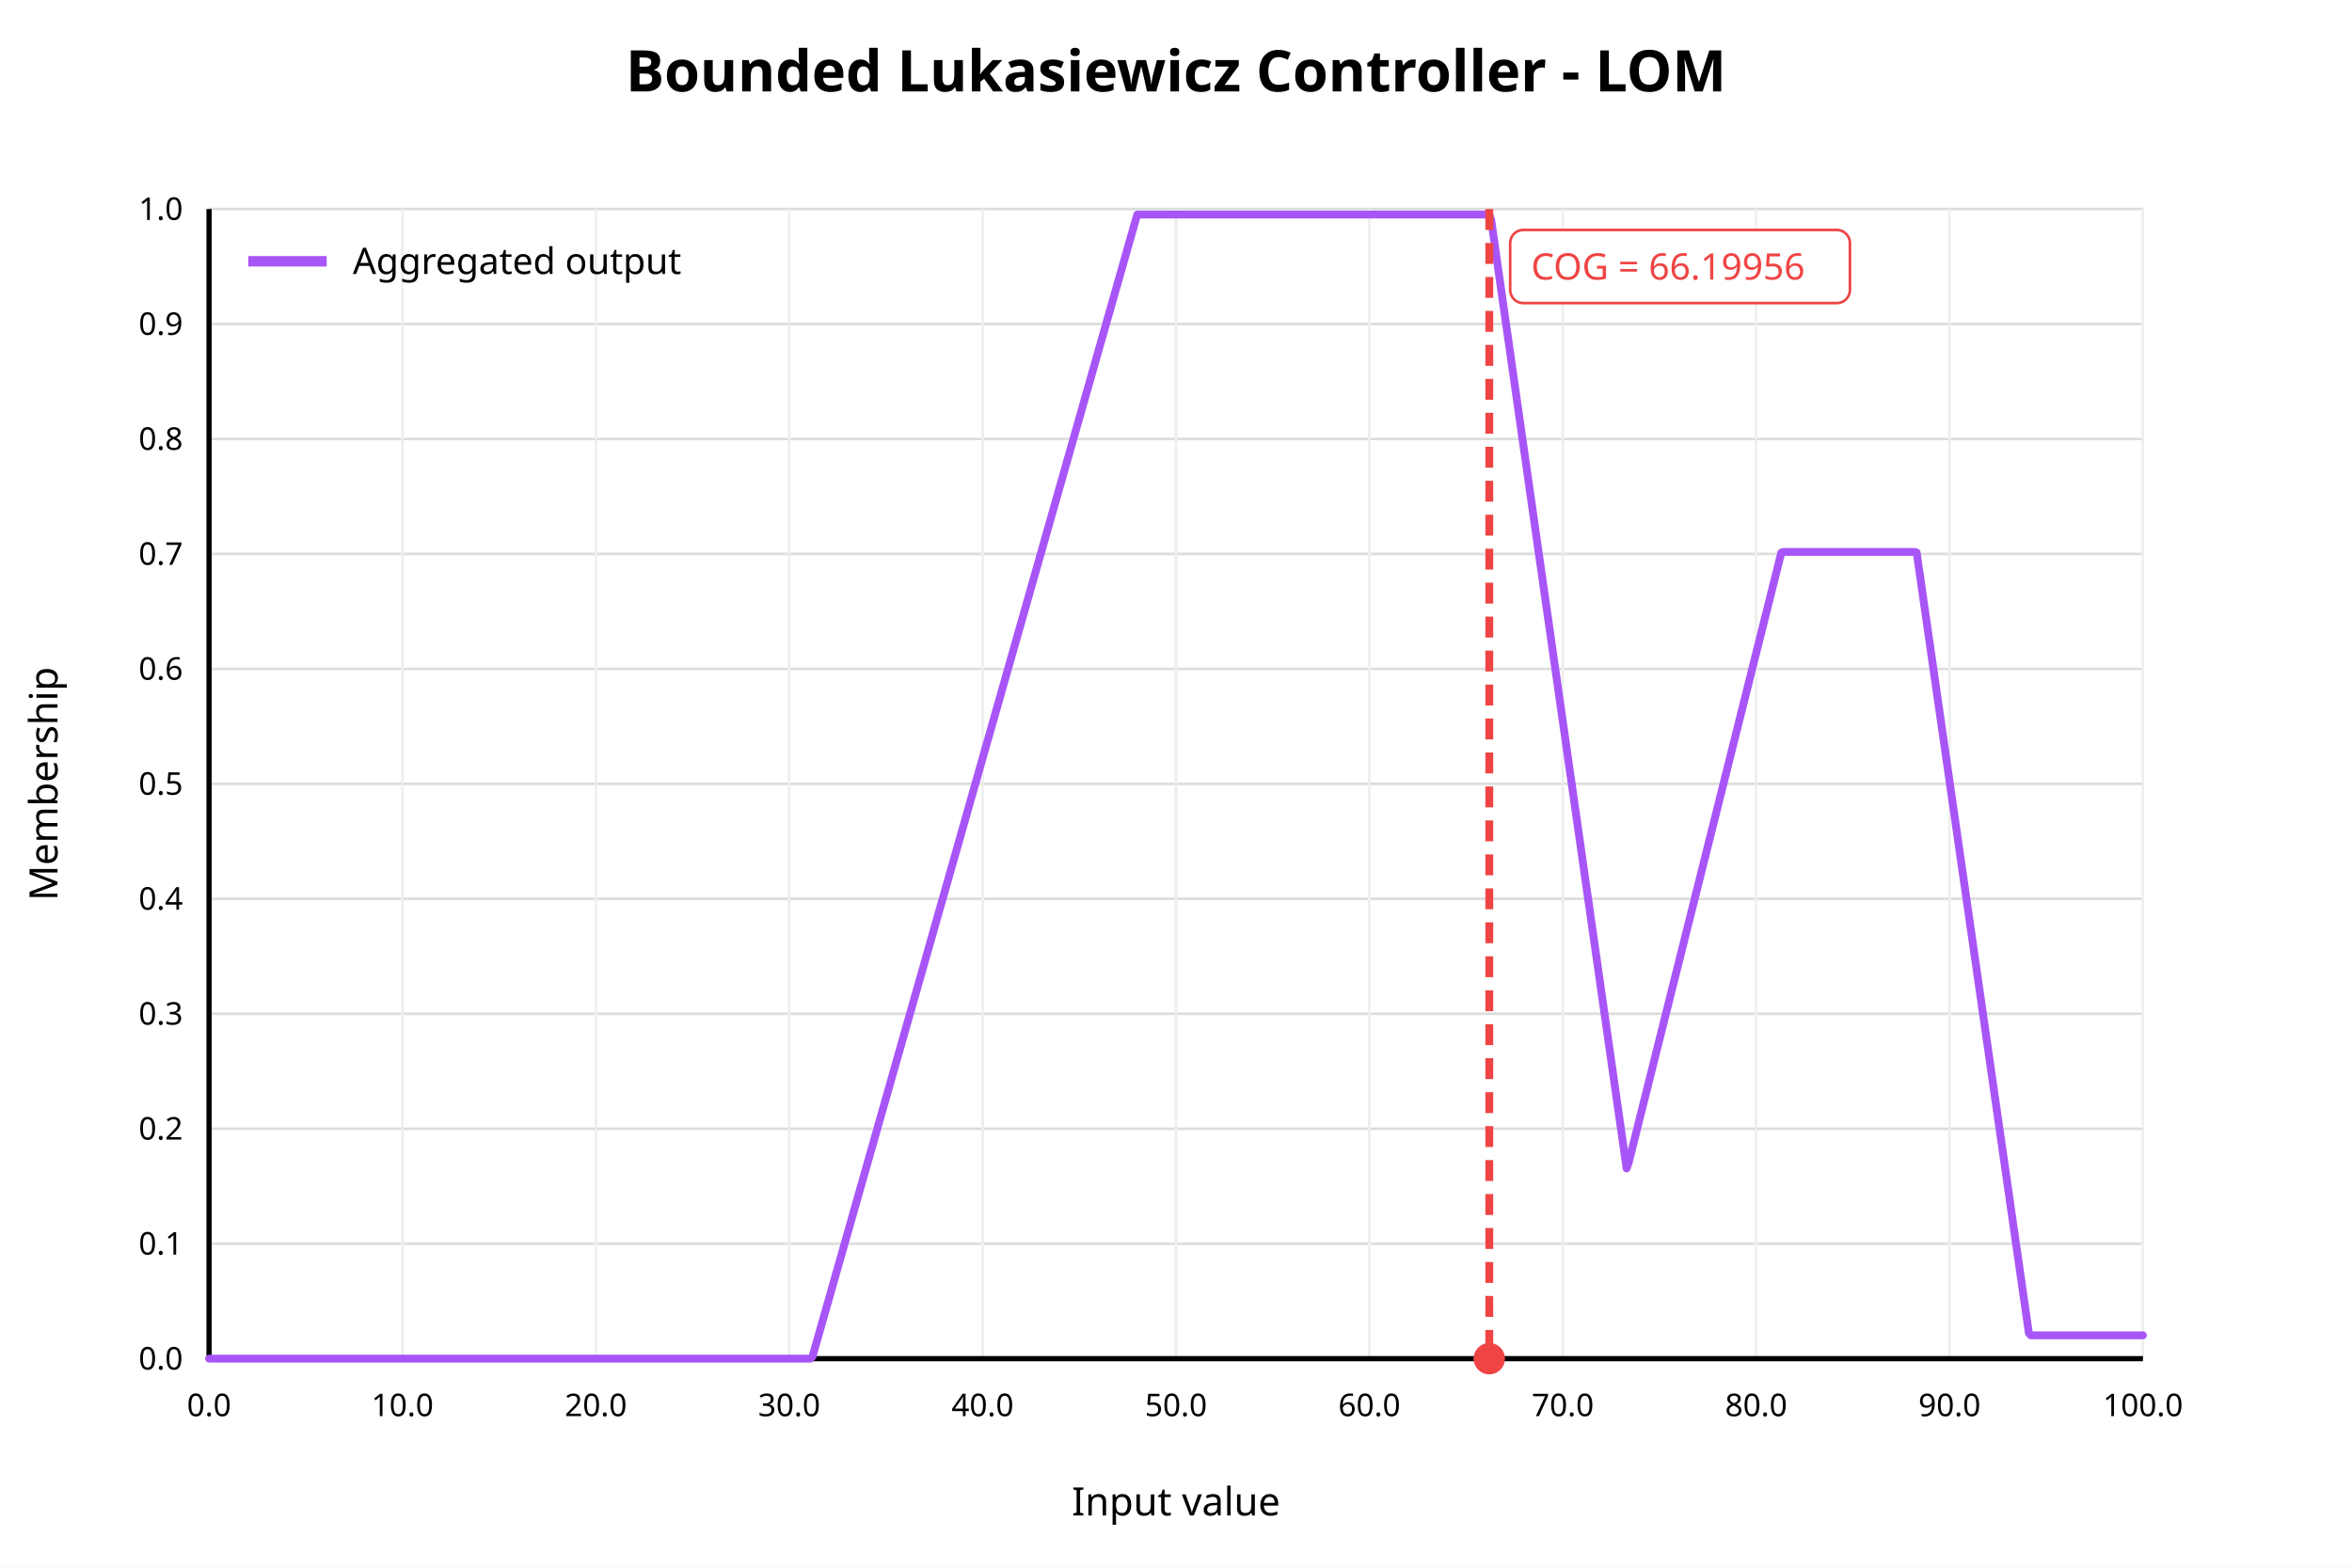
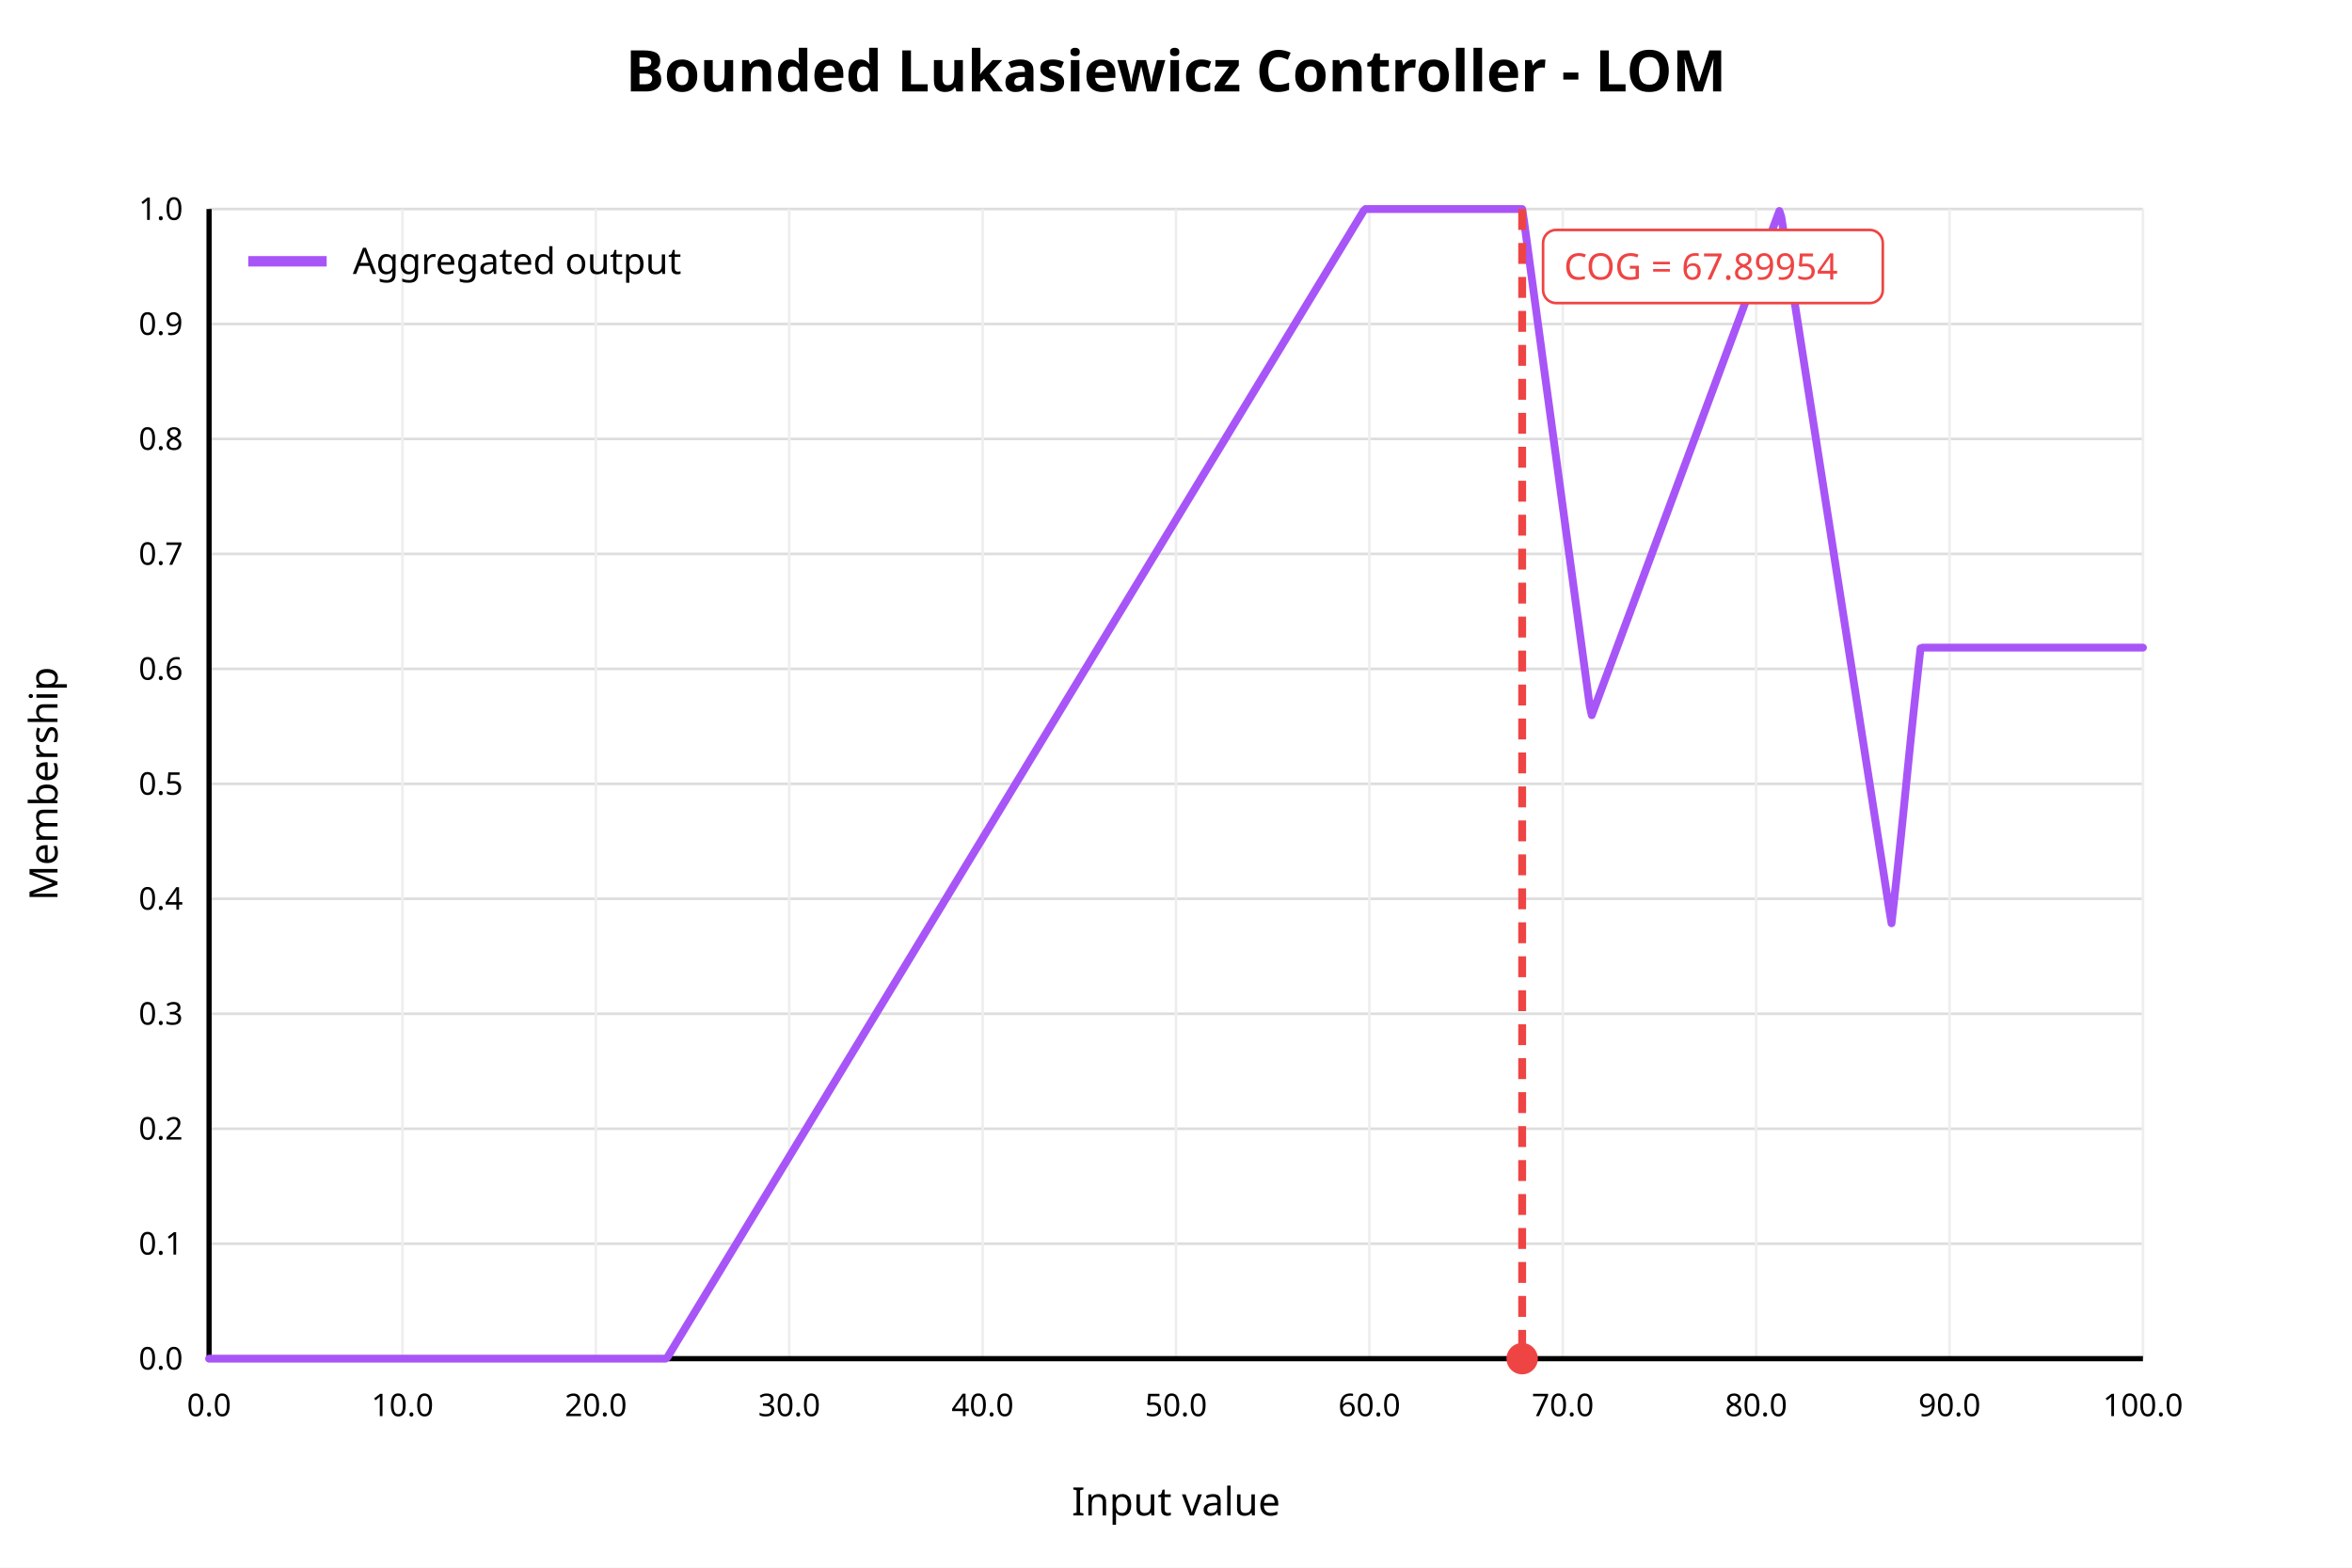
<svg xmlns="http://www.w3.org/2000/svg" width="900" height="600" viewBox="0 0 900 600">
  <rect x="0" y="0" width="900" height="600" fill="white" />
  <text x="450" y="35" text-anchor="middle" font-family="sans-serif" font-size="22" font-weight="bold" fill="black">Bounded Lukasiewicz Controller - LOM</text>
  <line x1="80" y1="520.00" x2="820" y2="520.00" stroke="#dddddd" stroke-width="1" />
  <text x="70" y="520.00" text-anchor="end" dominant-baseline="middle" font-family="sans-serif" font-size="12" fill="black">0.0</text>
  <line x1="80" y1="476.00" x2="820" y2="476.00" stroke="#dddddd" stroke-width="1" />
  <text x="70" y="476.00" text-anchor="end" dominant-baseline="middle" font-family="sans-serif" font-size="12" fill="black">0.1</text>
  <line x1="80" y1="432.00" x2="820" y2="432.00" stroke="#dddddd" stroke-width="1" />
  <text x="70" y="432.00" text-anchor="end" dominant-baseline="middle" font-family="sans-serif" font-size="12" fill="black">0.2</text>
  <line x1="80" y1="388.00" x2="820" y2="388.00" stroke="#dddddd" stroke-width="1" />
  <text x="70" y="388.00" text-anchor="end" dominant-baseline="middle" font-family="sans-serif" font-size="12" fill="black">0.3</text>
  <line x1="80" y1="344.00" x2="820" y2="344.00" stroke="#dddddd" stroke-width="1" />
  <text x="70" y="344.00" text-anchor="end" dominant-baseline="middle" font-family="sans-serif" font-size="12" fill="black">0.4</text>
  <line x1="80" y1="300.00" x2="820" y2="300.00" stroke="#dddddd" stroke-width="1" />
  <text x="70" y="300.00" text-anchor="end" dominant-baseline="middle" font-family="sans-serif" font-size="12" fill="black">0.5</text>
  <line x1="80" y1="256.00" x2="820" y2="256.00" stroke="#dddddd" stroke-width="1" />
  <text x="70" y="256.00" text-anchor="end" dominant-baseline="middle" font-family="sans-serif" font-size="12" fill="black">0.6</text>
  <line x1="80" y1="212.00" x2="820" y2="212.00" stroke="#dddddd" stroke-width="1" />
  <text x="70" y="212.00" text-anchor="end" dominant-baseline="middle" font-family="sans-serif" font-size="12" fill="black">0.7</text>
  <line x1="80" y1="168.00" x2="820" y2="168.00" stroke="#dddddd" stroke-width="1" />
  <text x="70" y="168.00" text-anchor="end" dominant-baseline="middle" font-family="sans-serif" font-size="12" fill="black">0.8</text>
  <line x1="80" y1="124.00" x2="820" y2="124.00" stroke="#dddddd" stroke-width="1" />
  <text x="70" y="124.00" text-anchor="end" dominant-baseline="middle" font-family="sans-serif" font-size="12" fill="black">0.9</text>
  <line x1="80" y1="80.00" x2="820" y2="80.00" stroke="#dddddd" stroke-width="1" />
  <text x="70" y="80.00" text-anchor="end" dominant-baseline="middle" font-family="sans-serif" font-size="12" fill="black">1.0</text>
  <line x1="80.00" y1="80" x2="80.00" y2="520" stroke="#eeeeee" stroke-width="1" />
  <text x="80.00" y="542" text-anchor="middle" font-family="sans-serif" font-size="12" fill="black">0.0</text>
  <line x1="154.00" y1="80" x2="154.00" y2="520" stroke="#eeeeee" stroke-width="1" />
  <text x="154.00" y="542" text-anchor="middle" font-family="sans-serif" font-size="12" fill="black">10.0</text>
  <line x1="228.00" y1="80" x2="228.00" y2="520" stroke="#eeeeee" stroke-width="1" />
  <text x="228.00" y="542" text-anchor="middle" font-family="sans-serif" font-size="12" fill="black">20.0</text>
  <line x1="302.00" y1="80" x2="302.00" y2="520" stroke="#eeeeee" stroke-width="1" />
  <text x="302.00" y="542" text-anchor="middle" font-family="sans-serif" font-size="12" fill="black">30.0</text>
  <line x1="376.00" y1="80" x2="376.00" y2="520" stroke="#eeeeee" stroke-width="1" />
  <text x="376.00" y="542" text-anchor="middle" font-family="sans-serif" font-size="12" fill="black">40.0</text>
  <line x1="450.00" y1="80" x2="450.00" y2="520" stroke="#eeeeee" stroke-width="1" />
  <text x="450.00" y="542" text-anchor="middle" font-family="sans-serif" font-size="12" fill="black">50.0</text>
  <line x1="524.00" y1="80" x2="524.00" y2="520" stroke="#eeeeee" stroke-width="1" />
  <text x="524.00" y="542" text-anchor="middle" font-family="sans-serif" font-size="12" fill="black">60.0</text>
  <line x1="598.00" y1="80" x2="598.00" y2="520" stroke="#eeeeee" stroke-width="1" />
  <text x="598.00" y="542" text-anchor="middle" font-family="sans-serif" font-size="12" fill="black">70.0</text>
  <line x1="672.00" y1="80" x2="672.00" y2="520" stroke="#eeeeee" stroke-width="1" />
  <text x="672.00" y="542" text-anchor="middle" font-family="sans-serif" font-size="12" fill="black">80.0</text>
  <line x1="746.00" y1="80" x2="746.00" y2="520" stroke="#eeeeee" stroke-width="1" />
  <text x="746.00" y="542" text-anchor="middle" font-family="sans-serif" font-size="12" fill="black">90.0</text>
  <line x1="820.00" y1="80" x2="820.00" y2="520" stroke="#eeeeee" stroke-width="1" />
  <text x="820.00" y="542" text-anchor="middle" font-family="sans-serif" font-size="12" fill="black">100.0</text>
  <line x1="80" y1="520" x2="820" y2="520" stroke="black" stroke-width="2" />
  <line x1="80" y1="80" x2="80" y2="520" stroke="black" stroke-width="2" />
  <text x="450" y="580" text-anchor="middle" font-family="sans-serif" font-size="15" fill="black">Input value</text>
  <text x="22" y="300" text-anchor="middle" font-family="sans-serif" font-size="15" fill="black" transform="rotate(-90 22 300)">Membership</text>
-   <polyline fill="none" stroke="#a855f7" stroke-width="3" stroke-linejoin="round" stroke-linecap="round" points="80.00,520.00 80.74,520.00 81.48,520.00 82.22,520.00 82.96,520.00 83.70,520.00 84.44,520.00 85.18,520.00 85.92,520.00 86.66,520.00 87.40,520.00 88.14,520.00 88.88,520.00 89.62,520.00 90.36,520.00 91.10,520.00 91.84,520.00 92.58,520.00 93.32,520.00 94.06,520.00 94.80,520.00 95.54,520.00 96.28,520.00 97.02,520.00 97.76,520.00 98.50,520.00 99.24,520.00 99.98,520.00 100.72,520.00 101.46,520.00 102.20,520.00 102.94,520.00 103.68,520.00 104.42,520.00 105.16,520.00 105.90,520.00 106.64,520.00 107.38,520.00 108.12,520.00 108.86,520.00 109.60,520.00 110.34,520.00 111.08,520.00 111.82,520.00 112.56,520.00 113.30,520.00 114.04,520.00 114.78,520.00 115.52,520.00 116.26,520.00 117.00,520.00 117.74,520.00 118.48,520.00 119.22,520.00 119.96,520.00 120.70,520.00 121.44,520.00 122.18,520.00 122.92,520.00 123.66,520.00 124.40,520.00 125.14,520.00 125.88,520.00 126.62,520.00 127.36,520.00 128.10,520.00 128.84,520.00 129.58,520.00 130.32,520.00 131.06,520.00 131.80,520.00 132.54,520.00 133.28,520.00 134.02,520.00 134.76,520.00 135.50,520.00 136.24,520.00 136.98,520.00 137.72,520.00 138.46,520.00 139.20,520.00 139.94,520.00 140.68,520.00 141.42,520.00 142.16,520.00 142.90,520.00 143.64,520.00 144.38,520.00 145.12,520.00 145.86,520.00 146.60,520.00 147.34,520.00 148.08,520.00 148.82,520.00 149.56,520.00 150.30,520.00 151.04,520.00 151.78,520.00 152.52,520.00 153.26,520.00 154.00,520.00 154.74,520.00 155.48,520.00 156.22,520.00 156.96,520.00 157.70,520.00 158.44,520.00 159.18,520.00 159.92,520.00 160.66,520.00 161.40,520.00 162.14,520.00 162.88,520.00 163.62,520.00 164.36,520.00 165.10,520.00 165.84,520.00 166.58,520.00 167.32,520.00 168.06,520.00 168.80,520.00 169.54,520.00 170.28,520.00 171.02,520.00 171.76,520.00 172.50,520.00 173.24,520.00 173.98,520.00 174.72,520.00 175.46,520.00 176.20,520.00 176.94,520.00 177.68,520.00 178.42,520.00 179.16,520.00 179.90,520.00 180.64,520.00 181.38,520.00 182.12,520.00 182.86,520.00 183.60,520.00 184.34,520.00 185.08,520.00 185.82,520.00 186.56,520.00 187.30,520.00 188.04,520.00 188.78,520.00 189.52,520.00 190.26,520.00 191.00,520.00 191.74,520.00 192.48,520.00 193.22,520.00 193.96,520.00 194.70,520.00 195.44,520.00 196.18,520.00 196.92,520.00 197.66,520.00 198.40,520.00 199.14,520.00 199.88,520.00 200.62,520.00 201.36,520.00 202.10,520.00 202.84,520.00 203.58,520.00 204.32,520.00 205.06,520.00 205.80,520.00 206.54,520.00 207.28,520.00 208.02,520.00 208.76,520.00 209.50,520.00 210.24,520.00 210.98,520.00 211.72,520.00 212.46,520.00 213.20,520.00 213.94,520.00 214.68,520.00 215.42,520.00 216.16,520.00 216.90,520.00 217.64,520.00 218.38,520.00 219.12,520.00 219.86,520.00 220.60,520.00 221.34,520.00 222.08,520.00 222.82,520.00 223.56,520.00 224.30,520.00 225.04,520.00 225.78,520.00 226.52,520.00 227.26,520.00 228.00,520.00 228.74,520.00 229.48,520.00 230.22,520.00 230.96,520.00 231.70,520.00 232.44,520.00 233.18,520.00 233.92,520.00 234.66,520.00 235.40,520.00 236.14,520.00 236.88,520.00 237.62,520.00 238.36,520.00 239.10,520.00 239.84,520.00 240.58,520.00 241.32,520.00 242.06,520.00 242.80,520.00 243.54,520.00 244.28,520.00 245.02,520.00 245.76,520.00 246.50,520.00 247.24,520.00 247.98,520.00 248.72,520.00 249.46,520.00 250.20,520.00 250.94,520.00 251.68,520.00 252.42,520.00 253.16,520.00 253.90,520.00 254.64,520.00 255.38,520.00 256.12,520.00 256.86,520.00 257.60,520.00 258.34,520.00 259.08,520.00 259.82,520.00 260.56,520.00 261.30,520.00 262.04,520.00 262.78,520.00 263.52,520.00 264.26,520.00 265.00,520.00 265.74,520.00 266.48,520.00 267.22,520.00 267.96,520.00 268.70,520.00 269.44,520.00 270.18,520.00 270.92,520.00 271.66,520.00 272.40,520.00 273.14,520.00 273.88,520.00 274.62,520.00 275.36,520.00 276.10,520.00 276.84,520.00 277.58,520.00 278.32,520.00 279.06,520.00 279.80,520.00 280.54,520.00 281.28,520.00 282.02,520.00 282.76,520.00 283.50,520.00 284.24,520.00 284.98,520.00 285.72,520.00 286.46,520.00 287.20,520.00 287.94,520.00 288.68,520.00 289.42,520.00 290.16,520.00 290.90,520.00 291.64,520.00 292.38,520.00 293.12,520.00 293.86,520.00 294.60,520.00 295.34,520.00 296.08,520.00 296.82,520.00 297.56,520.00 298.30,520.00 299.04,520.00 299.78,520.00 300.52,520.00 301.26,520.00 302.00,520.00 302.74,520.00 303.48,520.00 304.22,520.00 304.96,520.00 305.70,520.00 306.44,520.00 307.18,520.00 307.92,520.00 308.66,520.00 309.40,520.00 310.14,520.00 310.88,519.29 311.62,516.69 312.36,514.08 313.10,511.48 313.84,508.88 314.58,506.27 315.32,503.67 316.06,501.07 316.80,498.46 317.54,495.86 318.28,493.26 319.02,490.65 319.76,488.05 320.50,485.45 321.24,482.84 321.98,480.24 322.72,477.64 323.46,475.03 324.20,472.43 324.94,469.83 325.68,467.23 326.42,464.62 327.16,462.02 327.90,459.42 328.64,456.81 329.38,454.21 330.12,451.61 330.86,449.00 331.60,446.40 332.34,443.80 333.08,441.19 333.82,438.59 334.56,435.99 335.30,433.38 336.04,430.78 336.78,428.18 337.52,425.57 338.26,422.97 339.00,420.37 339.74,417.76 340.48,415.16 341.22,412.56 341.96,409.95 342.70,407.35 343.44,404.75 344.18,402.15 344.92,399.54 345.66,396.94 346.40,394.34 347.14,391.73 347.88,389.13 348.62,386.53 349.36,383.92 350.10,381.32 350.84,378.72 351.58,376.11 352.32,373.51 353.06,370.91 353.80,368.30 354.54,365.70 355.28,363.10 356.02,360.49 356.76,357.89 357.50,355.29 358.24,352.68 358.98,350.08 359.72,347.48 360.46,344.88 361.20,342.27 361.94,339.67 362.68,337.07 363.42,334.46 364.16,331.86 364.90,329.26 365.64,326.65 366.38,324.05 367.12,321.45 367.86,318.84 368.60,316.24 369.34,313.64 370.08,311.03 370.82,308.43 371.56,305.83 372.30,303.22 373.04,300.62 373.78,298.02 374.52,295.41 375.26,292.81 376.00,290.21 376.74,287.60 377.48,285.00 378.22,282.40 378.96,279.80 379.70,277.19 380.44,274.59 381.18,271.99 381.92,269.38 382.66,266.78 383.40,264.18 384.14,261.57 384.88,258.97 385.62,256.37 386.36,253.76 387.10,251.16 387.84,248.56 388.58,245.95 389.32,243.35 390.06,240.75 390.80,238.14 391.54,235.54 392.28,232.94 393.02,230.33 393.76,227.73 394.50,225.13 395.24,222.52 395.98,219.92 396.72,217.32 397.46,214.72 398.20,212.11 398.94,209.51 399.68,206.91 400.42,204.30 401.16,201.70 401.90,199.10 402.64,196.49 403.38,193.89 404.12,191.29 404.86,188.68 405.60,186.08 406.34,183.48 407.08,180.87 407.82,178.27 408.56,175.67 409.30,173.06 410.04,170.46 410.78,167.86 411.52,165.25 412.26,162.65 413.00,160.05 413.74,157.45 414.48,154.84 415.22,152.24 415.96,149.64 416.70,147.03 417.44,144.43 418.18,141.83 418.92,139.22 419.66,136.62 420.40,134.02 421.14,131.41 421.88,128.81 422.62,126.21 423.36,123.60 424.10,121.00 424.84,118.40 425.58,115.79 426.32,113.19 427.06,110.59 427.80,107.98 428.54,105.38 429.28,102.78 430.02,100.18 430.76,97.57 431.50,94.97 432.24,92.37 432.98,89.76 433.72,87.16 434.46,84.56 435.20,82.12 435.94,82.12 436.68,82.12 437.42,82.12 438.16,82.12 438.90,82.12 439.64,82.12 440.38,82.12 441.12,82.12 441.86,82.12 442.60,82.12 443.34,82.12 444.08,82.12 444.82,82.12 445.56,82.12 446.30,82.12 447.04,82.12 447.78,82.12 448.52,82.12 449.26,82.12 450.00,82.12 450.74,82.12 451.48,82.12 452.22,82.12 452.96,82.12 453.70,82.12 454.44,82.12 455.18,82.12 455.92,82.12 456.66,82.12 457.40,82.12 458.14,82.12 458.88,82.12 459.62,82.12 460.36,82.12 461.10,82.12 461.84,82.12 462.58,82.12 463.32,82.12 464.06,82.12 464.80,82.12 465.54,82.12 466.28,82.12 467.02,82.12 467.76,82.12 468.50,82.12 469.24,82.12 469.98,82.12 470.72,82.12 471.46,82.12 472.20,82.12 472.94,82.12 473.68,82.12 474.42,82.12 475.16,82.12 475.90,82.12 476.64,82.12 477.38,82.12 478.12,82.12 478.86,82.12 479.60,82.12 480.34,82.12 481.08,82.12 481.82,82.12 482.56,82.12 483.30,82.12 484.04,82.12 484.78,82.12 485.52,82.12 486.26,82.12 487.00,82.12 487.74,82.12 488.48,82.12 489.22,82.12 489.96,82.12 490.70,82.12 491.44,82.12 492.18,82.12 492.92,82.12 493.66,82.12 494.40,82.12 495.14,82.12 495.88,82.12 496.62,82.12 497.36,82.12 498.10,82.12 498.84,82.12 499.58,82.12 500.32,82.12 501.06,82.12 501.80,82.12 502.54,82.12 503.28,82.12 504.02,82.12 504.76,82.12 505.50,82.12 506.24,82.12 506.98,82.12 507.72,82.12 508.46,82.12 509.20,82.12 509.94,82.12 510.68,82.12 511.42,82.12 512.16,82.12 512.90,82.12 513.64,82.12 514.38,82.12 515.12,82.12 515.86,82.12 516.60,82.12 517.34,82.12 518.08,82.12 518.82,82.12 519.56,82.12 520.30,82.12 521.04,82.12 521.78,82.12 522.52,82.12 523.26,82.12 524.00,82.12 524.74,82.12 525.48,82.12 526.22,82.12 526.96,82.12 527.70,82.12 528.44,82.12 529.18,82.12 529.92,82.12 530.66,82.12 531.40,82.12 532.14,82.12 532.88,82.12 533.62,82.12 534.36,82.12 535.10,82.12 535.84,82.12 536.58,82.12 537.32,82.12 538.06,82.12 538.80,82.12 539.54,82.12 540.28,82.12 541.02,82.12 541.76,82.12 542.50,82.12 543.24,82.12 543.98,82.12 544.72,82.12 545.46,82.12 546.20,82.12 546.94,82.12 547.68,82.12 548.42,82.12 549.16,82.12 549.90,82.12 550.64,82.12 551.38,82.12 552.12,82.12 552.86,82.12 553.60,82.12 554.34,82.12 555.08,82.12 555.82,82.12 556.56,82.12 557.30,82.12 558.04,82.12 558.78,82.12 559.52,82.12 560.26,82.12 561.00,82.12 561.74,82.12 562.48,82.12 563.22,82.12 563.96,82.12 564.70,82.12 565.44,82.12 566.18,82.12 566.92,82.12 567.66,82.12 568.40,82.12 569.14,82.12 569.88,82.12 570.62,84.21 571.36,89.39 572.10,94.58 572.84,99.76 573.58,104.95 574.32,110.13 575.06,115.32 575.80,120.50 576.54,125.69 577.28,130.87 578.02,136.06 578.76,141.24 579.50,146.43 580.24,151.61 580.98,156.80 581.72,161.99 582.46,167.17 583.20,172.36 583.94,177.54 584.68,182.73 585.42,187.91 586.16,193.10 586.90,198.28 587.64,203.47 588.38,208.65 589.12,213.84 589.86,219.02 590.60,224.21 591.34,229.39 592.08,234.58 592.82,239.77 593.56,244.95 594.30,250.14 595.04,255.32 595.78,260.51 596.52,265.69 597.26,270.88 598.00,276.06 598.74,281.25 599.48,286.43 600.22,291.62 600.96,296.80 601.70,301.99 602.44,307.17 603.18,312.36 603.92,317.54 604.66,322.73 605.40,327.92 606.14,333.10 606.88,338.29 607.62,343.47 608.36,348.66 609.10,353.84 609.84,359.03 610.58,364.21 611.32,369.40 612.06,374.58 612.80,379.77 613.54,384.95 614.28,390.14 615.02,395.32 615.76,400.51 616.50,405.70 617.24,410.88 617.98,416.07 618.72,421.25 619.46,426.44 620.20,431.62 620.94,436.81 621.68,441.99 622.42,447.18 623.16,445.18 623.90,442.22 624.64,439.26 625.38,436.30 626.12,433.35 626.86,430.39 627.60,427.43 628.34,424.47 629.08,421.51 629.82,418.56 630.56,415.60 631.30,412.64 632.04,409.68 632.78,406.73 633.52,403.77 634.26,400.81 635.00,397.85 635.74,394.90 636.48,391.94 637.22,388.98 637.96,386.02 638.70,383.07 639.44,380.11 640.18,377.15 640.92,374.19 641.66,371.24 642.40,368.28 643.14,365.32 643.88,362.36 644.62,359.40 645.36,356.45 646.10,353.49 646.84,350.53 647.58,347.57 648.32,344.62 649.06,341.66 649.80,338.70 650.54,335.74 651.28,332.79 652.02,329.83 652.76,326.87 653.50,323.91 654.24,320.96 654.98,318.00 655.72,315.04 656.46,312.08 657.20,309.13 657.94,306.17 658.68,303.21 659.42,300.25 660.16,297.29 660.90,294.34 661.64,291.38 662.38,288.42 663.12,285.46 663.86,282.51 664.60,279.55 665.34,276.59 666.08,273.63 666.82,270.68 667.56,267.72 668.30,264.76 669.04,261.80 669.78,258.85 670.52,255.89 671.26,252.93 672.00,249.97 672.74,247.01 673.48,244.06 674.22,241.10 674.96,238.14 675.70,235.18 676.44,232.23 677.18,229.27 677.92,226.31 678.66,223.35 679.40,220.40 680.14,217.44 680.88,214.48 681.62,211.52 682.36,211.23 683.10,211.23 683.84,211.23 684.58,211.23 685.32,211.23 686.06,211.23 686.80,211.23 687.54,211.23 688.28,211.23 689.02,211.23 689.76,211.23 690.50,211.23 691.24,211.23 691.98,211.23 692.72,211.23 693.46,211.23 694.20,211.23 694.94,211.23 695.68,211.23 696.42,211.23 697.16,211.23 697.90,211.23 698.64,211.23 699.38,211.23 700.12,211.23 700.86,211.23 701.60,211.23 702.34,211.23 703.08,211.23 703.82,211.23 704.56,211.23 705.30,211.23 706.04,211.23 706.78,211.23 707.52,211.23 708.26,211.23 709.00,211.23 709.74,211.23 710.48,211.23 711.22,211.23 711.96,211.23 712.70,211.23 713.44,211.23 714.18,211.23 714.92,211.23 715.66,211.23 716.40,211.23 717.14,211.23 717.88,211.23 718.62,211.23 719.36,211.23 720.10,211.23 720.84,211.23 721.58,211.23 722.32,211.23 723.06,211.23 723.80,211.23 724.54,211.23 725.28,211.23 726.02,211.23 726.76,211.23 727.50,211.23 728.24,211.23 728.98,211.23 729.72,211.23 730.46,211.23 731.20,211.23 731.94,211.23 732.68,211.23 733.42,211.47 734.16,216.62 734.90,221.77 735.64,226.92 736.38,232.07 737.12,237.22 737.86,242.37 738.60,247.51 739.34,252.66 740.08,257.81 740.82,262.96 741.56,268.11 742.30,273.26 743.04,278.41 743.78,283.56 744.52,288.71 745.26,293.86 746.00,299.01 746.74,304.16 747.48,309.31 748.22,314.46 748.96,319.61 749.70,324.76 750.44,329.91 751.18,335.06 751.92,340.20 752.66,345.35 753.40,350.50 754.14,355.65 754.88,360.80 755.62,365.95 756.36,371.10 757.10,376.25 757.84,381.40 758.58,386.55 759.32,391.70 760.06,396.85 760.80,402.00 761.54,407.15 762.28,412.30 763.02,417.45 763.76,422.60 764.50,427.74 765.24,432.89 765.98,438.04 766.72,443.19 767.46,448.34 768.20,453.49 768.94,458.64 769.68,463.79 770.42,468.94 771.16,474.09 771.90,479.24 772.64,484.39 773.38,489.54 774.12,494.69 774.86,499.84 775.60,504.99 776.34,510.14 777.08,511.07 777.82,511.07 778.56,511.07 779.30,511.07 780.04,511.07 780.78,511.07 781.52,511.07 782.26,511.07 783.00,511.07 783.74,511.07 784.48,511.07 785.22,511.07 785.96,511.07 786.70,511.07 787.44,511.07 788.18,511.07 788.92,511.07 789.66,511.07 790.40,511.07 791.14,511.07 791.88,511.07 792.62,511.07 793.36,511.07 794.10,511.07 794.84,511.07 795.58,511.07 796.32,511.07 797.06,511.07 797.80,511.07 798.54,511.07 799.28,511.07 800.02,511.07 800.76,511.07 801.50,511.07 802.24,511.07 802.98,511.07 803.72,511.07 804.46,511.07 805.20,511.07 805.94,511.07 806.68,511.07 807.42,511.07 808.16,511.07 808.90,511.07 809.64,511.07 810.38,511.07 811.12,511.07 811.86,511.07 812.60,511.07 813.34,511.07 814.08,511.07 814.82,511.07 815.56,511.07 816.30,511.07 817.04,511.07 817.78,511.07 818.52,511.07 819.26,511.07 820.00,511.07" />
-   <line x1="569.88" y1="80" x2="569.88" y2="520" stroke="#ef4444" stroke-width="3" stroke-dasharray="8 5" />
-   <circle cx="569.88" cy="520" r="6" fill="#ef4444" />
-   <rect x="577.88" y="88" width="130" height="28" rx="5" fill="white" stroke="#ef4444" />
-   <text x="585.88" y="107" font-family="sans-serif" font-size="14" fill="#ef4444">COG = 66.19956</text>
+   <polyline fill="none" stroke="#a855f7" stroke-width="3" stroke-linejoin="round" stroke-linecap="round" points="80.00,520.00 80.74,520.00 81.48,520.00 82.22,520.00 82.96,520.00 83.70,520.00 84.44,520.00 85.18,520.00 85.92,520.00 86.66,520.00 87.40,520.00 88.14,520.00 88.88,520.00 89.62,520.00 90.36,520.00 91.10,520.00 91.84,520.00 92.58,520.00 93.32,520.00 94.06,520.00 94.80,520.00 95.54,520.00 96.28,520.00 97.02,520.00 97.76,520.00 98.50,520.00 99.24,520.00 99.98,520.00 100.72,520.00 101.46,520.00 102.20,520.00 102.94,520.00 103.68,520.00 104.42,520.00 105.16,520.00 105.90,520.00 106.64,520.00 107.38,520.00 108.12,520.00 108.86,520.00 109.60,520.00 110.34,520.00 111.08,520.00 111.82,520.00 112.56,520.00 113.30,520.00 114.04,520.00 114.78,520.00 115.52,520.00 116.26,520.00 117.00,520.00 117.74,520.00 118.48,520.00 119.22,520.00 119.96,520.00 120.70,520.00 121.44,520.00 122.18,520.00 122.92,520.00 123.66,520.00 124.40,520.00 125.14,520.00 125.88,520.00 126.62,520.00 127.36,520.00 128.10,520.00 128.84,520.00 129.58,520.00 130.32,520.00 131.06,520.00 131.80,520.00 132.54,520.00 133.28,520.00 134.02,520.00 134.76,520.00 135.50,520.00 136.24,520.00 136.98,520.00 137.72,520.00 138.46,520.00 139.20,520.00 139.94,520.00 140.68,520.00 141.42,520.00 142.16,520.00 142.90,520.00 143.64,520.00 144.38,520.00 145.12,520.00 145.86,520.00 146.60,520.00 147.34,520.00 148.08,520.00 148.82,520.00 149.56,520.00 150.30,520.00 151.04,520.00 151.78,520.00 152.52,520.00 153.26,520.00 154.00,520.00 154.74,520.00 155.48,520.00 156.22,520.00 156.96,520.00 157.70,520.00 158.44,520.00 159.18,520.00 159.92,520.00 160.66,520.00 161.40,520.00 162.14,520.00 162.88,520.00 163.62,520.00 164.36,520.00 165.10,520.00 165.84,520.00 166.58,520.00 167.32,520.00 168.06,520.00 168.80,520.00 169.54,520.00 170.28,520.00 171.02,520.00 171.76,520.00 172.50,520.00 173.24,520.00 173.98,520.00 174.72,520.00 175.46,520.00 176.20,520.00 176.94,520.00 177.68,520.00 178.42,520.00 179.16,520.00 179.90,520.00 180.64,520.00 181.38,520.00 182.12,520.00 182.86,520.00 183.60,520.00 184.34,520.00 185.08,520.00 185.82,520.00 186.56,520.00 187.30,520.00 188.04,520.00 188.78,520.00 189.52,520.00 190.26,520.00 191.00,520.00 191.74,520.00 192.48,520.00 193.22,520.00 193.96,520.00 194.70,520.00 195.44,520.00 196.18,520.00 196.92,520.00 197.66,520.00 198.40,520.00 199.14,520.00 199.88,520.00 200.62,520.00 201.36,520.00 202.10,520.00 202.84,520.00 203.58,520.00 204.32,520.00 205.06,520.00 205.80,520.00 206.54,520.00 207.28,520.00 208.02,520.00 208.76,520.00 209.50,520.00 210.24,520.00 210.98,520.00 211.72,520.00 212.46,520.00 213.20,520.00 213.94,520.00 214.68,520.00 215.42,520.00 216.16,520.00 216.90,520.00 217.64,520.00 218.38,520.00 219.12,520.00 219.86,520.00 220.60,520.00 221.34,520.00 222.08,520.00 222.82,520.00 223.56,520.00 224.30,520.00 225.04,520.00 225.78,520.00 226.52,520.00 227.26,520.00 228.00,520.00 228.74,520.00 229.48,520.00 230.22,520.00 230.96,520.00 231.70,520.00 232.44,520.00 233.18,520.00 233.92,520.00 234.66,520.00 235.40,520.00 236.14,520.00 236.88,520.00 237.62,520.00 238.36,520.00 239.10,520.00 239.84,520.00 240.58,520.00 241.32,520.00 242.06,520.00 242.80,520.00 243.54,520.00 244.28,520.00 245.02,520.00 245.76,520.00 246.50,520.00 247.24,520.00 247.98,520.00 248.72,520.00 249.46,520.00 250.20,520.00 250.94,520.00 251.68,520.00 252.42,520.00 253.16,520.00 253.90,520.00 254.64,520.00 255.38,519.49 256.12,518.27 256.86,517.05 257.60,515.83 258.34,514.61 259.08,513.39 259.82,512.17 260.56,510.95 261.30,509.73 262.04,508.52 262.78,507.30 263.52,506.08 264.26,504.86 265.00,503.64 265.74,502.42 266.48,501.20 267.22,499.98 267.96,498.77 268.70,497.55 269.44,496.33 270.18,495.11 270.92,493.89 271.66,492.67 272.40,491.45 273.14,490.23 273.88,489.01 274.62,487.80 275.36,486.58 276.10,485.36 276.84,484.14 277.58,482.92 278.32,481.70 279.06,480.48 279.80,479.26 280.54,478.04 281.28,476.83 282.02,475.61 282.76,474.39 283.50,473.17 284.24,471.95 284.98,470.73 285.72,469.51 286.46,468.29 287.20,467.08 287.94,465.86 288.68,464.64 289.42,463.42 290.16,462.20 290.90,460.98 291.64,459.76 292.38,458.54 293.12,457.32 293.86,456.11 294.60,454.89 295.34,453.67 296.08,452.45 296.82,451.23 297.56,450.01 298.30,448.79 299.04,447.57 299.78,446.35 300.52,445.14 301.26,443.92 302.00,442.70 302.74,441.48 303.48,440.26 304.22,439.04 304.96,437.82 305.70,436.60 306.44,435.39 307.18,434.17 307.92,432.95 308.66,431.73 309.40,430.51 310.14,429.29 310.88,428.07 311.62,426.85 312.36,425.63 313.10,424.42 313.84,423.20 314.58,421.98 315.32,420.76 316.06,419.54 316.80,418.32 317.54,417.10 318.28,415.88 319.02,414.66 319.76,413.45 320.50,412.23 321.24,411.01 321.98,409.79 322.72,408.57 323.46,407.35 324.20,406.13 324.94,404.91 325.68,403.70 326.42,402.48 327.16,401.26 327.90,400.04 328.64,398.82 329.38,397.60 330.12,396.38 330.86,395.16 331.60,393.94 332.34,392.73 333.08,391.51 333.82,390.29 334.56,389.07 335.30,387.85 336.04,386.63 336.78,385.41 337.52,384.19 338.26,382.97 339.00,381.76 339.74,380.54 340.48,379.32 341.22,378.10 341.96,376.88 342.70,375.66 343.44,374.44 344.18,373.22 344.92,372.01 345.66,370.79 346.40,369.57 347.14,368.35 347.88,367.13 348.62,365.91 349.36,364.69 350.10,363.47 350.84,362.25 351.58,361.04 352.32,359.82 353.06,358.60 353.80,357.38 354.54,356.16 355.28,354.94 356.02,353.72 356.76,352.50 357.50,351.28 358.24,350.07 358.98,348.85 359.72,347.63 360.46,346.41 361.20,345.19 361.94,343.97 362.68,342.75 363.42,341.53 364.16,340.32 364.90,339.10 365.64,337.88 366.38,336.66 367.12,335.44 367.86,334.22 368.60,333.00 369.34,331.78 370.08,330.56 370.82,329.35 371.56,328.13 372.30,326.91 373.04,325.69 373.78,324.47 374.52,323.25 375.26,322.03 376.00,320.81 376.74,319.59 377.48,318.38 378.22,317.16 378.96,315.94 379.70,314.72 380.44,313.50 381.18,312.28 381.92,311.06 382.66,309.84 383.40,308.62 384.14,307.41 384.88,306.19 385.62,304.97 386.36,303.75 387.10,302.53 387.84,301.31 388.58,300.09 389.32,298.87 390.06,297.66 390.80,296.44 391.54,295.22 392.28,294.00 393.02,292.78 393.76,291.56 394.50,290.34 395.24,289.12 395.98,287.90 396.72,286.69 397.46,285.47 398.20,284.25 398.94,283.03 399.68,281.81 400.42,280.59 401.16,279.37 401.90,278.15 402.64,276.93 403.38,275.72 404.12,274.50 404.86,273.28 405.60,272.06 406.34,270.84 407.08,269.62 407.82,268.40 408.56,267.18 409.30,265.97 410.04,264.75 410.78,263.53 411.52,262.31 412.26,261.09 413.00,259.87 413.74,258.65 414.48,257.43 415.22,256.21 415.96,255.00 416.70,253.78 417.44,252.56 418.18,251.34 418.92,250.12 419.66,248.90 420.40,247.68 421.14,246.46 421.88,245.24 422.62,244.03 423.36,242.81 424.10,241.59 424.84,240.37 425.58,239.15 426.32,237.93 427.06,236.71 427.80,235.49 428.54,234.28 429.28,233.06 430.02,231.84 430.76,230.62 431.50,229.40 432.24,228.18 432.98,226.96 433.72,225.74 434.46,224.52 435.20,223.31 435.94,222.09 436.68,220.87 437.42,219.65 438.16,218.43 438.90,217.21 439.64,215.99 440.38,214.77 441.12,213.55 441.86,212.34 442.60,211.12 443.34,209.90 444.08,208.68 444.82,207.46 445.56,206.24 446.30,205.02 447.04,203.80 447.78,202.59 448.52,201.37 449.26,200.15 450.00,198.93 450.74,197.71 451.48,196.49 452.22,195.27 452.96,194.05 453.70,192.83 454.44,191.62 455.18,190.40 455.92,189.18 456.66,187.96 457.40,186.74 458.14,185.52 458.88,184.30 459.62,183.08 460.36,181.86 461.10,180.65 461.84,179.43 462.58,178.21 463.32,176.99 464.06,175.77 464.80,174.55 465.54,173.33 466.28,172.11 467.02,170.90 467.76,169.68 468.50,168.46 469.24,167.24 469.98,166.02 470.72,164.80 471.46,163.58 472.20,162.36 472.94,161.14 473.68,159.93 474.42,158.71 475.16,157.49 475.90,156.27 476.64,155.05 477.38,153.83 478.12,152.61 478.86,151.39 479.60,150.17 480.34,148.96 481.08,147.74 481.82,146.52 482.56,145.30 483.30,144.08 484.04,142.86 484.78,141.64 485.52,140.42 486.26,139.21 487.00,137.99 487.74,136.77 488.48,135.55 489.22,134.33 489.96,133.11 490.70,131.89 491.44,130.67 492.18,129.45 492.92,128.24 493.66,127.02 494.40,125.80 495.14,124.58 495.88,123.36 496.62,122.14 497.36,120.92 498.10,119.70 498.84,118.48 499.58,117.27 500.32,116.05 501.06,114.83 501.80,113.61 502.54,112.39 503.28,111.17 504.02,109.95 504.76,108.73 505.50,107.52 506.24,106.30 506.98,105.08 507.72,103.86 508.46,102.64 509.20,101.42 509.94,100.20 510.68,98.98 511.42,97.76 512.16,96.55 512.90,95.33 513.64,94.11 514.38,92.89 515.12,91.67 515.86,90.45 516.60,89.23 517.34,88.01 518.08,86.79 518.82,85.58 519.56,84.36 520.30,83.14 521.04,81.92 521.78,80.70 522.52,80.00 523.26,80.00 524.00,80.00 524.74,80.00 525.48,80.00 526.22,80.00 526.96,80.00 527.70,80.00 528.44,80.00 529.18,80.00 529.92,80.00 530.66,80.00 531.40,80.00 532.14,80.00 532.88,80.00 533.62,80.00 534.36,80.00 535.10,80.00 535.84,80.00 536.58,80.00 537.32,80.00 538.06,80.00 538.80,80.00 539.54,80.00 540.28,80.00 541.02,80.00 541.76,80.00 542.50,80.00 543.24,80.00 543.98,80.00 544.72,80.00 545.46,80.00 546.20,80.00 546.94,80.00 547.68,80.00 548.42,80.00 549.16,80.00 549.90,80.00 550.64,80.00 551.38,80.00 552.12,80.00 552.86,80.00 553.60,80.00 554.34,80.00 555.08,80.00 555.82,80.00 556.56,80.00 557.30,80.00 558.04,80.00 558.78,80.00 559.52,80.00 560.26,80.00 561.00,80.00 561.74,80.00 562.48,80.00 563.22,80.00 563.96,80.00 564.70,80.00 565.44,80.00 566.18,80.00 566.92,80.00 567.66,80.00 568.40,80.00 569.14,80.00 569.88,80.00 570.62,80.00 571.36,80.00 572.10,80.00 572.84,80.00 573.58,80.00 574.32,80.00 575.06,80.00 575.80,80.00 576.54,80.00 577.28,80.00 578.02,80.00 578.76,80.00 579.50,80.00 580.24,80.00 580.98,80.00 581.72,80.00 582.46,80.00 583.20,84.74 583.94,90.21 584.68,95.67 585.42,101.13 586.16,106.60 586.90,112.06 587.64,117.52 588.38,122.98 589.12,128.45 589.86,133.91 590.60,139.37 591.34,144.83 592.08,150.30 592.82,155.76 593.56,161.22 594.30,166.68 595.04,172.15 595.78,177.61 596.52,183.07 597.26,188.54 598.00,194.00 598.74,199.46 599.48,204.92 600.22,210.39 600.96,215.85 601.70,221.31 602.44,226.77 603.18,232.24 603.92,237.70 604.66,243.16 605.40,248.63 606.14,254.09 606.88,259.55 607.62,265.01 608.36,270.48 609.10,273.72 609.84,271.73 610.58,269.74 611.32,267.75 612.06,265.76 612.80,263.77 613.54,261.78 614.28,259.79 615.02,257.81 615.76,255.82 616.50,253.83 617.24,251.84 617.98,249.85 618.72,247.86 619.46,245.87 620.20,243.88 620.94,241.89 621.68,239.90 622.42,237.91 623.16,235.92 623.90,233.93 624.64,231.94 625.38,229.95 626.12,227.96 626.86,225.97 627.60,223.98 628.34,221.99 629.08,220.00 629.82,218.01 630.56,216.02 631.30,214.04 632.04,212.05 632.78,210.06 633.52,208.07 634.26,206.08 635.00,204.09 635.74,202.10 636.48,200.11 637.22,198.12 637.96,196.13 638.70,194.14 639.44,192.15 640.18,190.16 640.92,188.17 641.66,186.18 642.40,184.19 643.14,182.20 643.88,180.21 644.62,178.22 645.36,176.23 646.10,174.24 646.84,172.25 647.58,170.26 648.32,168.28 649.06,166.29 649.80,164.30 650.54,162.31 651.28,160.32 652.02,158.33 652.76,156.34 653.50,154.35 654.24,152.36 654.98,150.37 655.72,148.38 656.46,146.39 657.20,144.40 657.94,142.41 658.68,140.42 659.42,138.43 660.16,136.44 660.90,134.45 661.64,132.46 662.38,130.47 663.12,128.48 663.86,126.49 664.60,124.51 665.34,122.52 666.08,120.53 666.82,118.54 667.56,116.55 668.30,114.56 669.04,112.57 669.78,110.58 670.52,108.59 671.26,106.60 672.00,104.61 672.74,102.62 673.48,100.63 674.22,98.64 674.96,96.65 675.70,94.66 676.44,92.67 677.18,90.68 677.92,88.69 678.66,86.70 679.40,84.71 680.14,82.72 680.88,80.74 681.62,82.99 682.36,87.74 683.10,92.49 683.84,97.24 684.58,101.99 685.32,106.74 686.06,111.49 686.80,116.24 687.54,120.98 688.28,125.73 689.02,130.48 689.76,135.23 690.50,139.98 691.24,144.73 691.98,149.48 692.72,154.23 693.46,158.97 694.20,163.72 694.94,168.47 695.68,173.22 696.42,177.97 697.16,182.72 697.90,187.47 698.64,192.22 699.38,196.97 700.12,201.71 700.86,206.46 701.60,211.21 702.34,215.96 703.08,220.71 703.82,225.46 704.56,230.21 705.30,234.96 706.04,239.70 706.78,244.45 707.52,249.20 708.26,253.95 709.00,258.70 709.74,263.45 710.48,268.20 711.22,272.95 711.96,277.69 712.70,282.44 713.44,287.19 714.18,291.94 714.92,296.69 715.66,301.44 716.40,306.19 717.14,310.94 717.88,315.69 718.62,320.43 719.36,325.18 720.10,329.93 720.84,334.68 721.58,339.43 722.32,344.18 723.06,348.93 723.80,353.37 724.54,346.78 725.28,340.07 726.02,333.23 726.76,326.26 727.50,319.16 728.24,311.94 728.98,304.58 729.72,297.12 730.46,289.74 731.20,282.49 731.94,275.36 732.68,268.36 733.42,261.49 734.16,254.75 734.90,248.13 735.64,247.87 736.38,247.87 737.12,247.87 737.86,247.87 738.60,247.87 739.34,247.87 740.08,247.87 740.82,247.87 741.56,247.87 742.30,247.87 743.04,247.87 743.78,247.87 744.52,247.87 745.26,247.87 746.00,247.87 746.74,247.87 747.48,247.87 748.22,247.87 748.96,247.87 749.70,247.87 750.44,247.87 751.18,247.87 751.92,247.87 752.66,247.87 753.40,247.87 754.14,247.87 754.88,247.87 755.62,247.87 756.36,247.87 757.10,247.87 757.84,247.87 758.58,247.87 759.32,247.87 760.06,247.87 760.80,247.87 761.54,247.87 762.28,247.87 763.02,247.87 763.76,247.87 764.50,247.87 765.24,247.87 765.98,247.87 766.72,247.87 767.46,247.87 768.20,247.87 768.94,247.87 769.68,247.87 770.42,247.87 771.16,247.87 771.90,247.87 772.64,247.87 773.38,247.87 774.12,247.87 774.86,247.87 775.60,247.87 776.34,247.87 777.08,247.87 777.82,247.87 778.56,247.87 779.30,247.87 780.04,247.87 780.78,247.87 781.52,247.87 782.26,247.87 783.00,247.87 783.74,247.87 784.48,247.87 785.22,247.87 785.96,247.87 786.70,247.87 787.44,247.87 788.18,247.87 788.92,247.87 789.66,247.87 790.40,247.87 791.14,247.87 791.88,247.87 792.62,247.87 793.36,247.87 794.10,247.87 794.84,247.87 795.58,247.87 796.32,247.87 797.06,247.87 797.80,247.87 798.54,247.87 799.28,247.87 800.02,247.87 800.76,247.87 801.50,247.87 802.24,247.87 802.98,247.87 803.72,247.87 804.46,247.87 805.20,247.87 805.94,247.87 806.68,247.87 807.42,247.87 808.16,247.87 808.90,247.87 809.64,247.87 810.38,247.87 811.12,247.87 811.86,247.87 812.60,247.87 813.34,247.87 814.08,247.87 814.82,247.87 815.56,247.87 816.30,247.87 817.04,247.87 817.78,247.87 818.52,247.87 819.26,247.87 820.00,247.87" />
+   <line x1="582.46" y1="80" x2="582.46" y2="520" stroke="#ef4444" stroke-width="3" stroke-dasharray="8 5" />
+   <circle cx="582.46" cy="520" r="6" fill="#ef4444" />
+   <rect x="590.46" y="88" width="130" height="28" rx="5" fill="white" stroke="#ef4444" />
+   <text x="598.46" y="107" font-family="sans-serif" font-size="14" fill="#ef4444">COG = 67.89954</text>
  <line x1="95" y1="100" x2="125" y2="100" stroke="#a855f7" stroke-width="4" />
  <text x="135" y="100" dominant-baseline="middle" font-family="sans-serif" font-size="14" fill="black">Aggregated output</text>
</svg>
